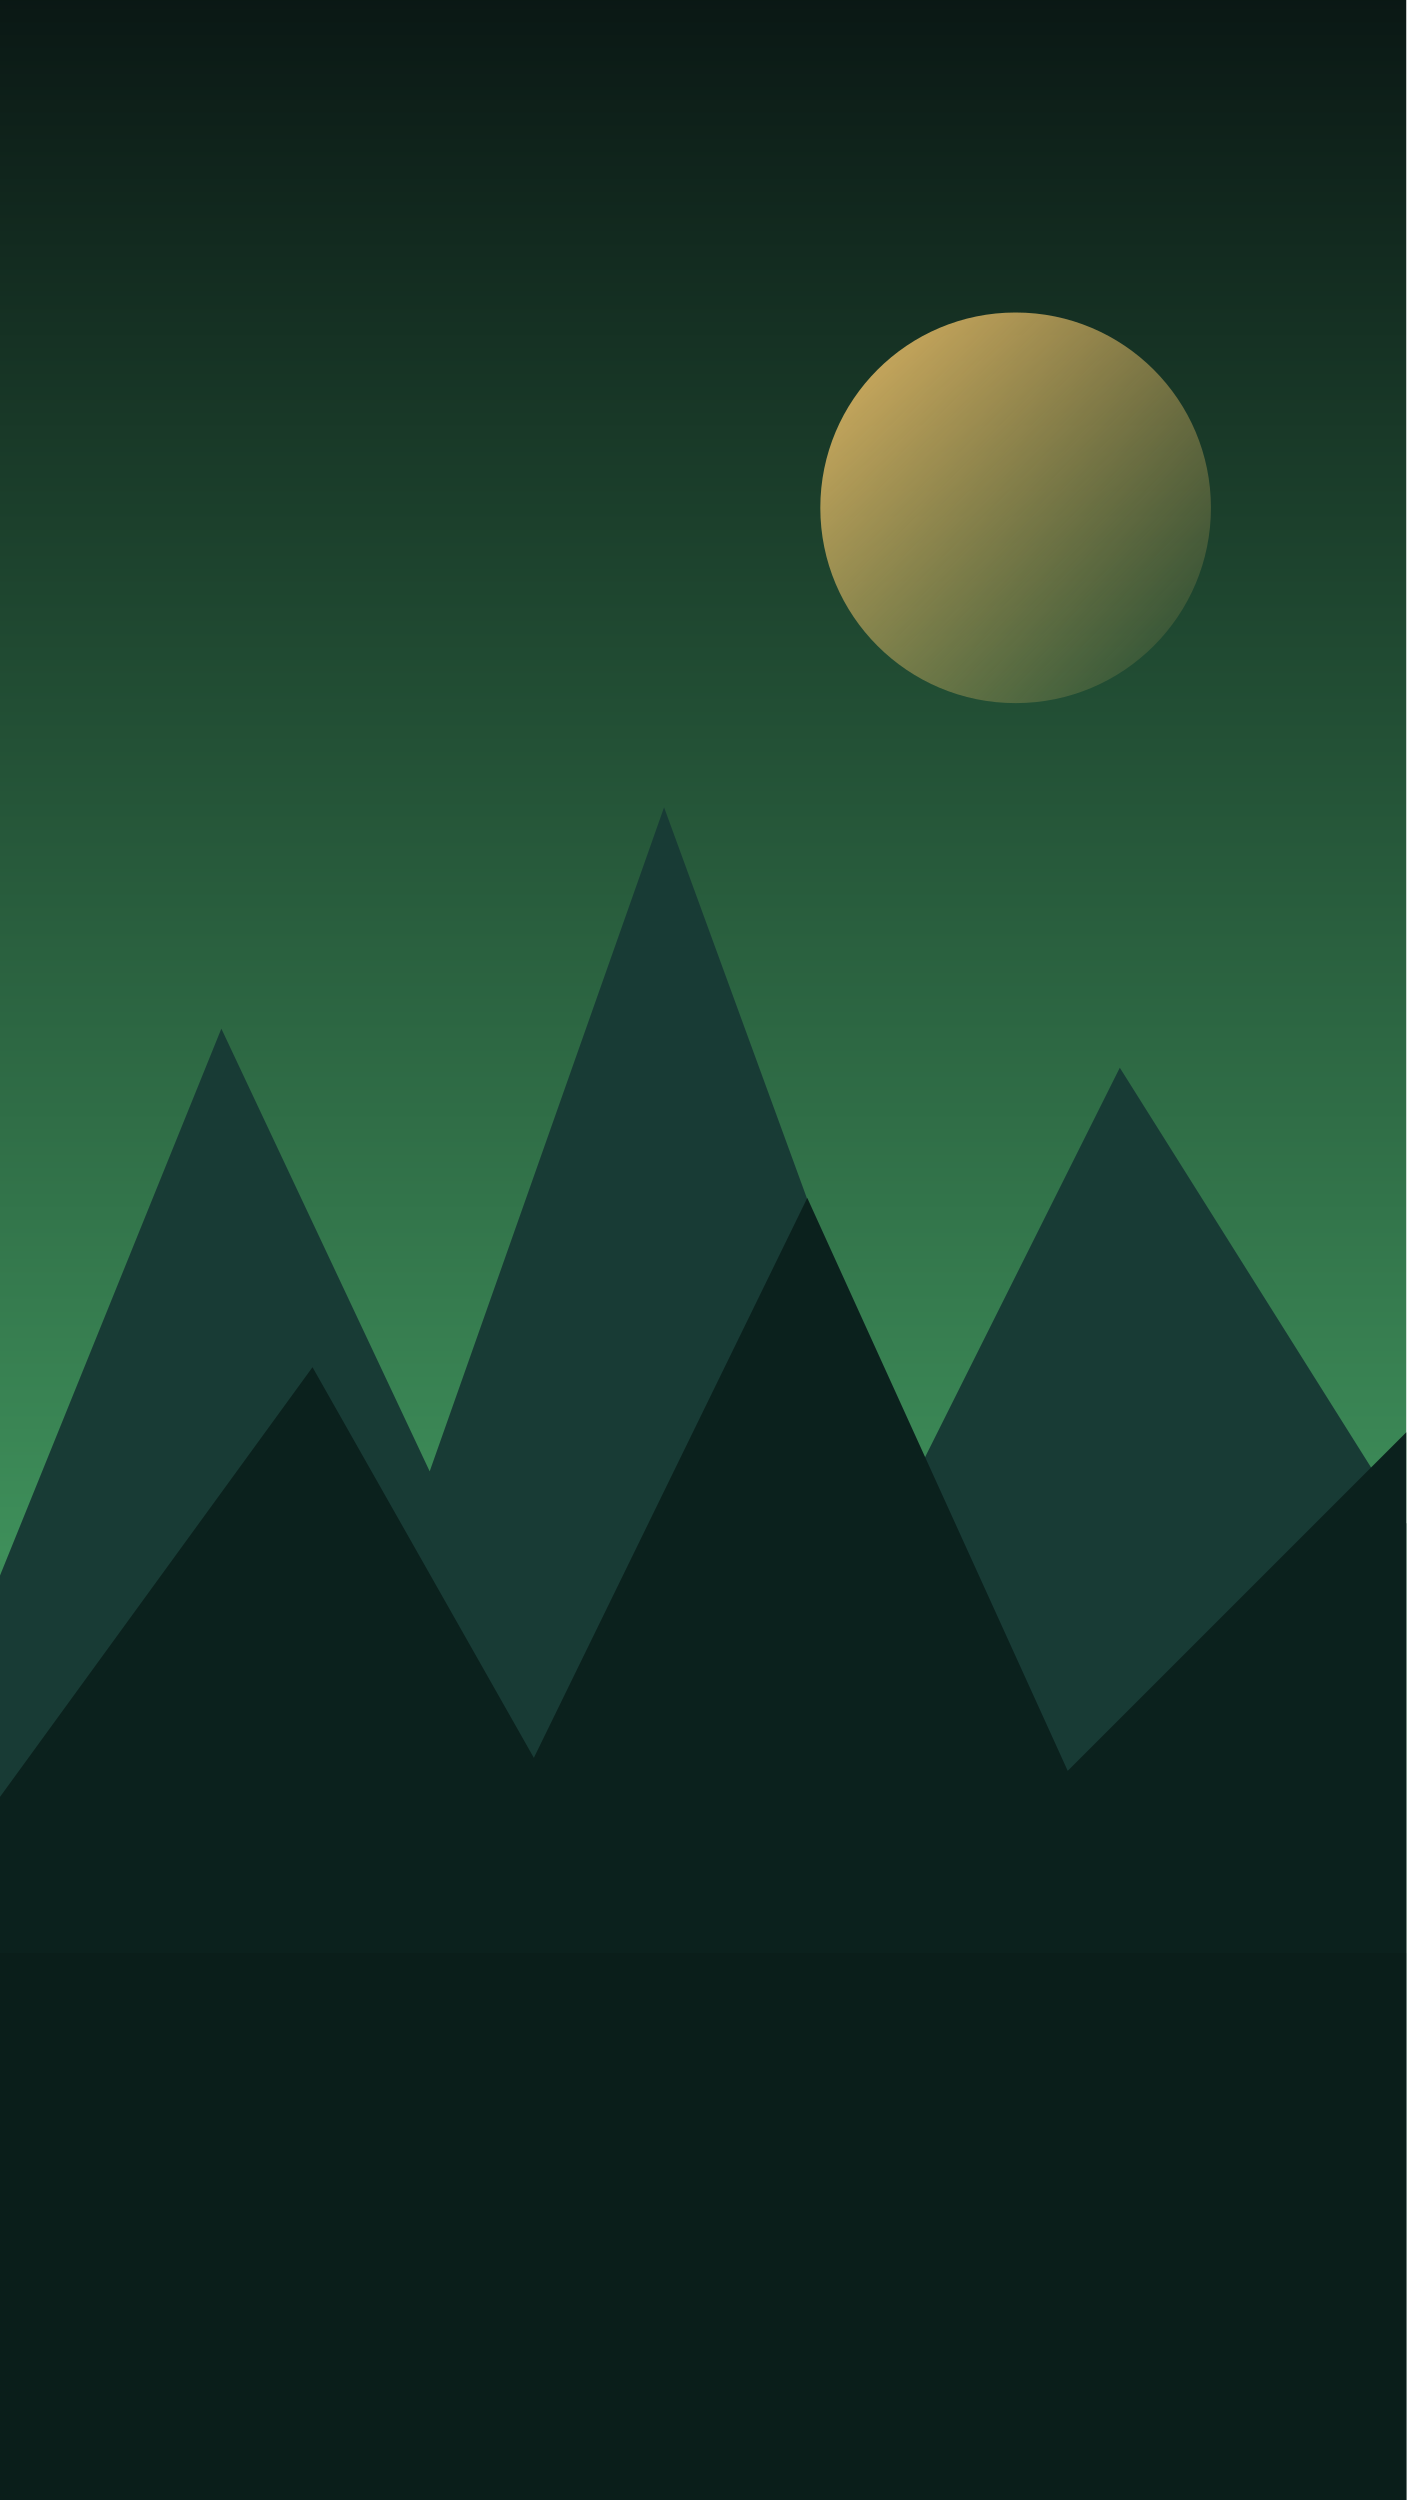
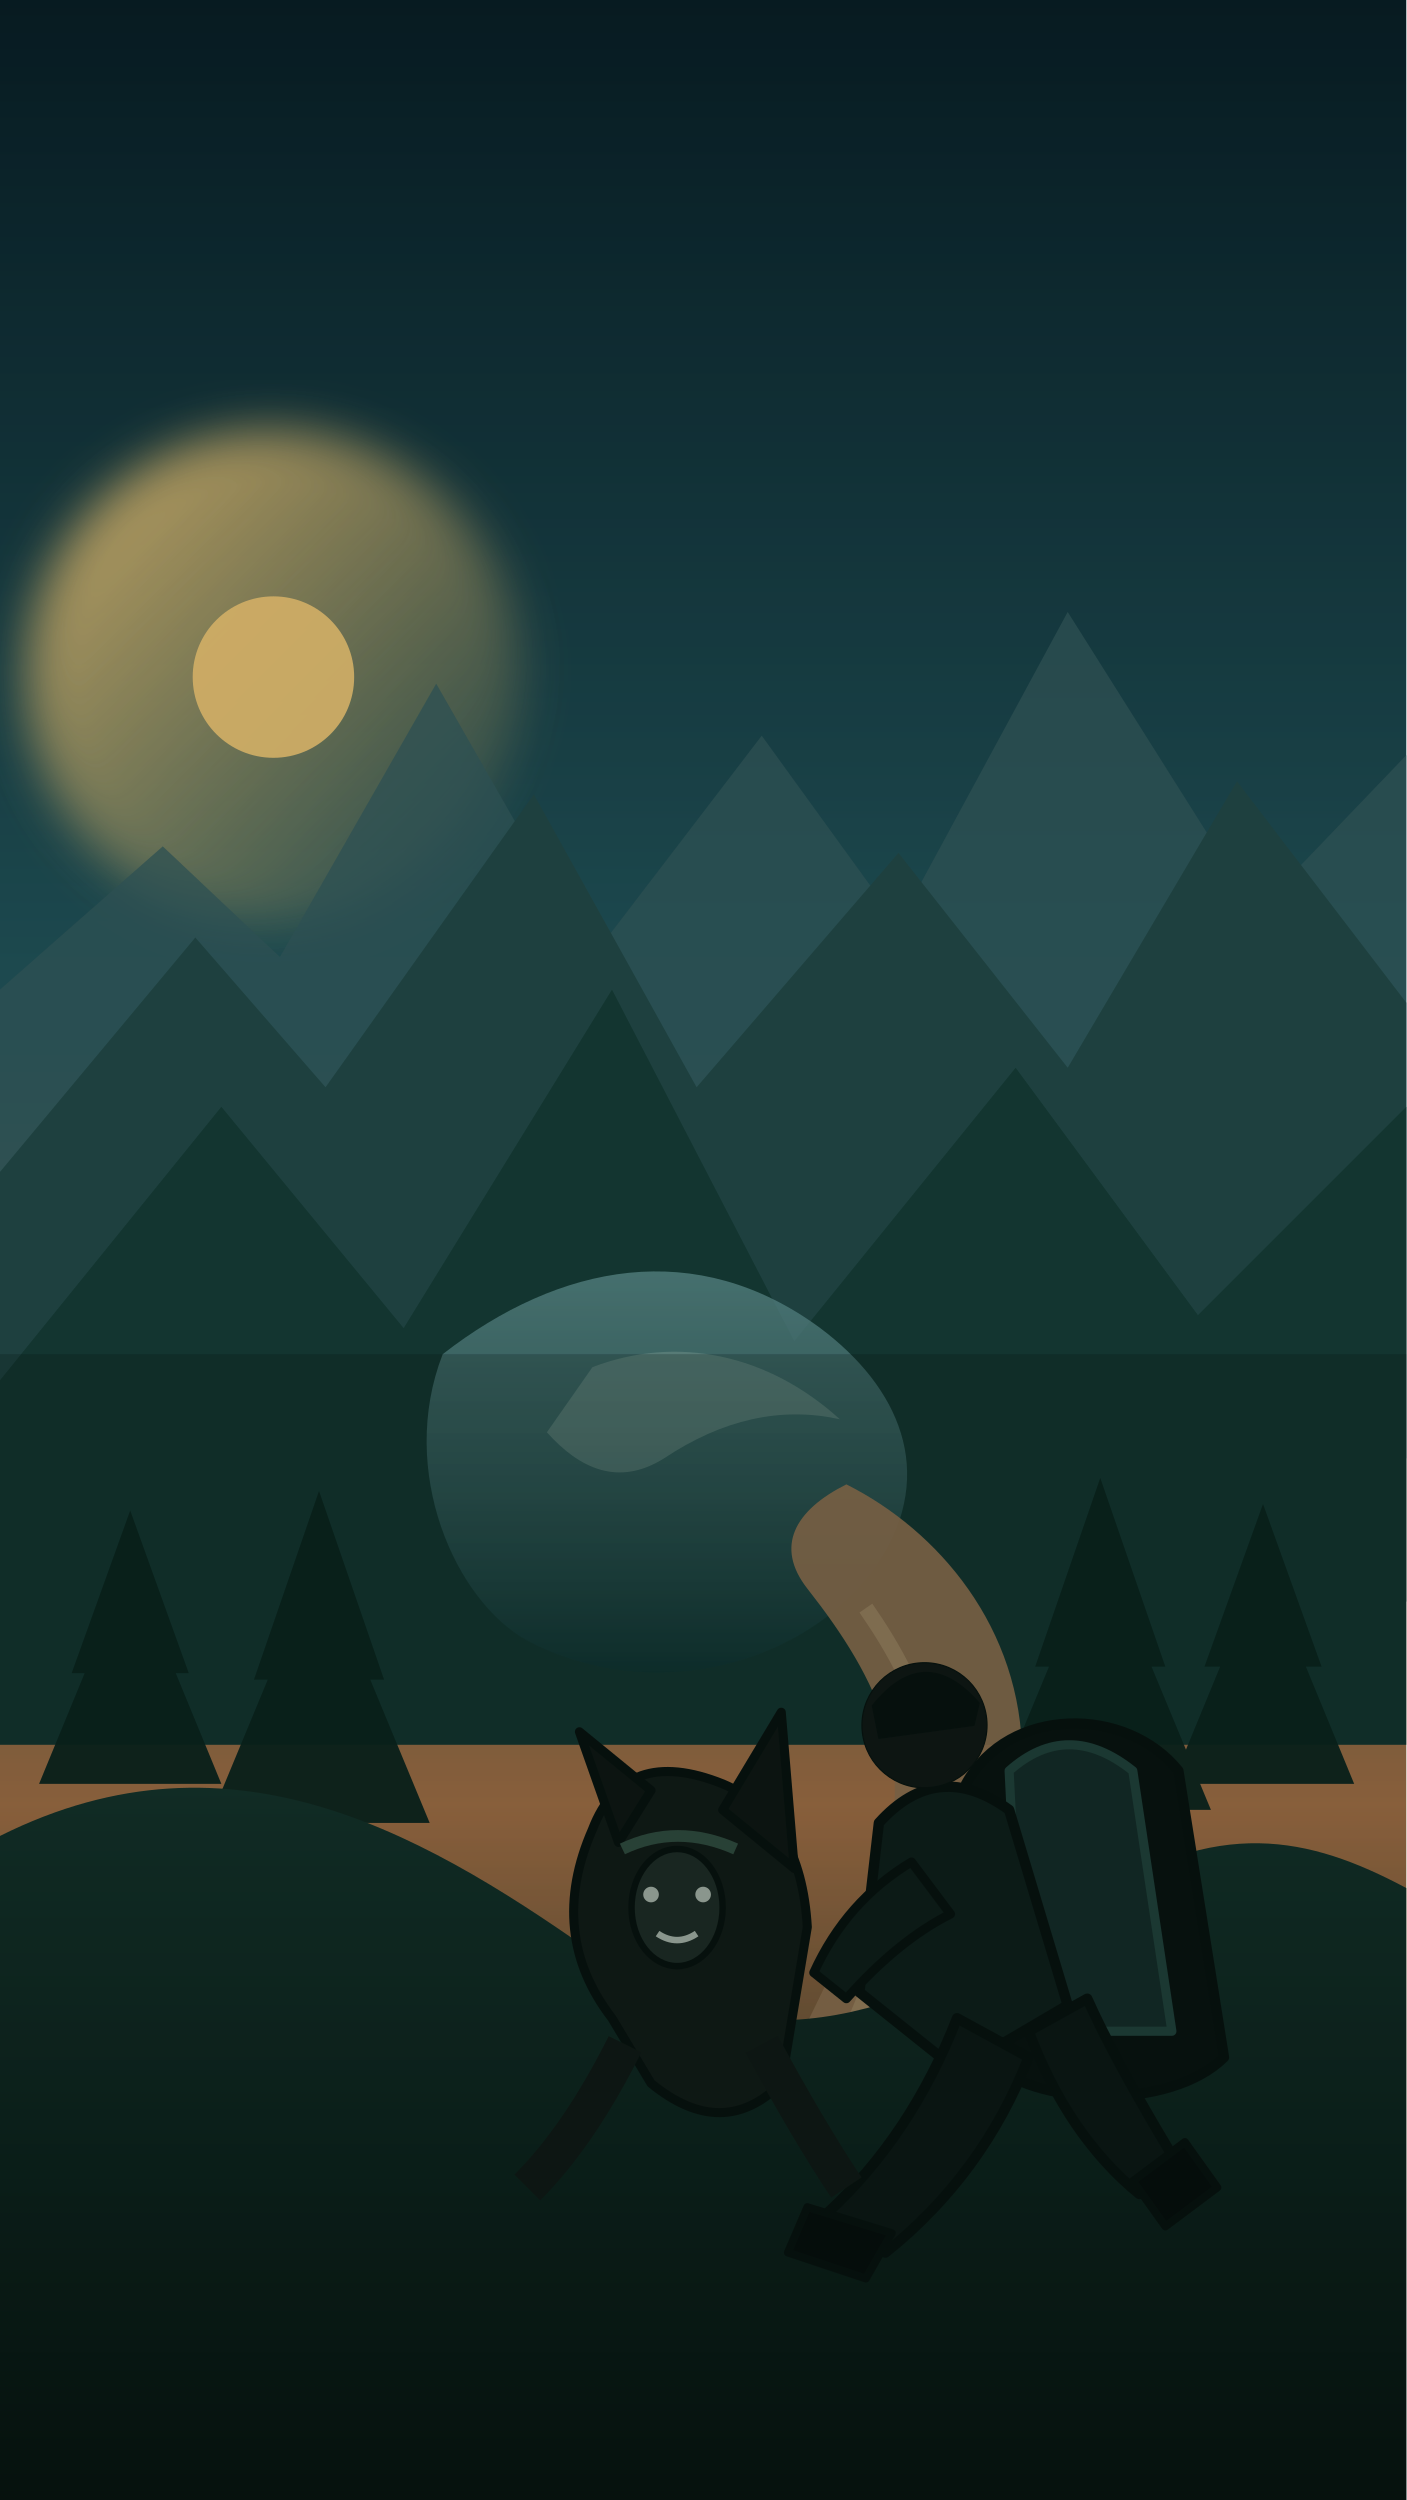
- <svg xmlns="http://www.w3.org/2000/svg" viewBox="0 0 1080 1920">
+ <svg xmlns="http://www.w3.org/2000/svg" viewBox="0 0 1080 1920" role="img" aria-label="España Outdoor: excursionista y perro contemplando un paisaje de montaña">
  <defs>
-     <linearGradient id="g" x1="0" y1="0" x2="0" y2="1">
-       <stop stop-color="#0a1714" />
-       <stop offset=".62" stop-color="#3e8f5a" />
-       <stop offset="1" stop-color="#07110f" />
+     <linearGradient id="sky" x1="0" y1="0" x2="0" y2="1">
+       <stop stop-color="#071c25" />
+       <stop offset=".42" stop-color="#245a62" />
+       <stop offset=".72" stop-color="#d28a55" />
+       <stop offset="1" stop-color="#102a25" />
    </linearGradient>
-     <linearGradient id="h" x1="0" y1="0" x2="1" y2="1">
-       <stop stop-color="#f5c56b" stop-opacity=".9" />
-       <stop offset="1" stop-color="#f5c56b" stop-opacity="0" />
+     <linearGradient id="glow" x1="0" y1="0" x2="1" y2="1">
+       <stop stop-color="#ffd27a" stop-opacity=".95" />
+       <stop offset="1" stop-color="#ffd27a" stop-opacity="0" />
    </linearGradient>
+     <linearGradient id="lake" x1="0" y1="0" x2="0" y2="1">
+       <stop stop-color="#6b9fa0" stop-opacity=".8" />
+       <stop offset="1" stop-color="#123b3a" />
+     </linearGradient>
+     <linearGradient id="foreground" x1="0" y1="0" x2="0" y2="1">
+       <stop stop-color="#173a32" />
+       <stop offset="1" stop-color="#06110e" />
+     </linearGradient>
+     <filter id="soft">
+       <feGaussianBlur stdDeviation="18" />
+     </filter>
  </defs>
-   <rect width="1080" height="1920" fill="url(#g)" />
-   <circle cx="780" cy="390" r="150" fill="url(#h)" />
-   <path d="M0 1210 L170 790 330 1130 510 620 700 1140 860 820 1080 1170 V1920 H0Z" fill="#183b35" />
-   <path d="M0 1380 L240 1050 410 1350 620 920 820 1360 1080 1100 V1920 H0Z" fill="#0b211d" />
-   <rect y="1500" width="1080" height="420" fill="#06100e" opacity=".22" />
+   <rect width="1080" height="1920" fill="url(#sky)" />
+   <circle cx="210" cy="520" r="190" fill="url(#glow)" filter="url(#soft)" />
+   <circle cx="210" cy="520" r="62" fill="#ffd27a" opacity=".9" />
+   <path d="M0 760 L125 650 215 735 335 525 455 735 585 565 690 710 820 470 965 700 1080 580 V1120 H0Z" fill="#365d61" opacity=".75" />
+   <path d="M0 900 L150 720 250 835 410 610 535 835 690 655 820 820 950 600 1080 770 V1230 H0Z" fill="#234b4b" />
+   <path d="M0 1060 L170 850 310 1020 470 760 610 1030 780 820 920 1010 1080 850 V1340 H0Z" fill="#163d38" />
+   <path d="M340 1040 C430 970 535 950 630 1020 C690 1065 720 1130 675 1200 C620 1280 500 1310 405 1260 C350 1230 305 1130 340 1040Z" fill="url(#lake)" opacity=".9" />
+   <path d="M455 1050 C520 1025 590 1040 645 1090 C600 1080 555 1090 510 1120 C475 1142 445 1128 420 1100Z" fill="#b9d5c6" opacity=".28" />
+   <g fill="#0a2721" opacity=".95">
+     <path d="M30 1370 l70 -170 70 170z M55 1285 l45 -125 45 125z" />
+     <path d="M160 1400 l85 -205 85 205z M195 1290 l50 -145 50 145z" />
+     <path d="M760 1390 l85 -205 85 205z M795 1280 l50 -145 50 145z" />
+     <path d="M900 1370 l70 -170 70 170z M925 1280 l45 -125 45 125z" />
+   </g>
+   <path d="M540 1920 C515 1730 610 1580 670 1450 C710 1360 675 1290 620 1220 C595 1188 610 1160 650 1140 C720 1175 785 1250 785 1350 C785 1500 675 1660 735 1920Z" fill="#b58a62" opacity=".92" />
+   <path d="M585 1920 C565 1750 645 1580 700 1450 C735 1365 710 1300 665 1235" fill="none" stroke="#d7b487" stroke-width="12" opacity=".55" />
+   <path d="M0 1410 C180 1320 330 1410 470 1510 C590 1595 720 1535 835 1460 C935 1395 1005 1410 1080 1450 V1920 H0Z" fill="url(#foreground)" />
+   <g fill="#08110f" stroke="#07100e" stroke-linejoin="round">
+     <path d="M742 1370 C775 1310 865 1310 905 1360 L940 1580 C900 1620 795 1620 755 1580Z" stroke-width="8" />
+     <path d="M775 1360 Q820 1320 870 1360 L900 1560 L785 1560Z" fill="#18322f" stroke="#274d47" stroke-width="7" />
+     <path d="M675 1400 Q720 1350 775 1390 L820 1540 L735 1590 L660 1530Z" fill="#10201d" stroke-width="8" />
+     <circle cx="710" cy="1325" r="48" fill="#111715" />
+     <path d="M670 1310 Q710 1260 752 1308 L748 1325 L675 1335Z" fill="#07100e" />
+     <path d="M700 1430 Q650 1460 625 1515 L650 1535 Q690 1490 730 1470Z" fill="#101e1b" stroke-width="7" />
+     <path d="M735 1550 Q700 1640 635 1700 L680 1730 Q755 1670 790 1580Z" fill="#0c1715" stroke-width="8" />
+     <path d="M790 1560 Q820 1640 875 1685 L900 1655 Q855 1580 835 1535Z" fill="#0c1715" stroke-width="8" />
+     <path d="M620 1695 L685 1715 L665 1750 L605 1730Z" fill="#050b0a" stroke-width="6" />
+     <path d="M870 1675 L910 1645 L935 1680 L895 1710Z" fill="#050b0a" stroke-width="6" />
+   </g>
+   <g fill="#141b18" stroke="#07100e" stroke-width="7" stroke-linejoin="round">
+     <path d="M470 1550 Q420 1485 455 1405 Q480 1340 555 1370 Q615 1395 620 1480 L600 1600 Q555 1645 500 1600Z" />
+     <path d="M475 1415 L445 1330 L500 1375Z" fill="#101613" />
+     <path d="M555 1390 L600 1315 L610 1435Z" fill="#101613" />
+     <ellipse cx="520" cy="1465" rx="35" ry="45" fill="#24312c" stroke-width="5" />
+     <circle cx="500" cy="1455" r="6" fill="#d5e0d5" stroke="none" />
+     <circle cx="540" cy="1455" r="6" fill="#d5e0d5" stroke="none" />
+     <path d="M505 1485 Q520 1495 535 1485" fill="none" stroke="#d5e0d5" stroke-width="5" />
+     <path d="M480 1570 Q445 1640 405 1680" fill="none" stroke="#111916" stroke-width="28" />
+     <path d="M585 1570 Q620 1635 650 1680" fill="none" stroke="#111916" stroke-width="28" />
+     <path d="M478 1420 Q520 1400 565 1420" fill="none" stroke="#3c5b4d" stroke-width="9" />
+   </g>
+   <rect y="0" width="1080" height="1920" fill="#03100d" opacity=".18" />
+   <rect y="1040" width="1080" height="880" fill="#04110e" opacity=".22" />
</svg>
